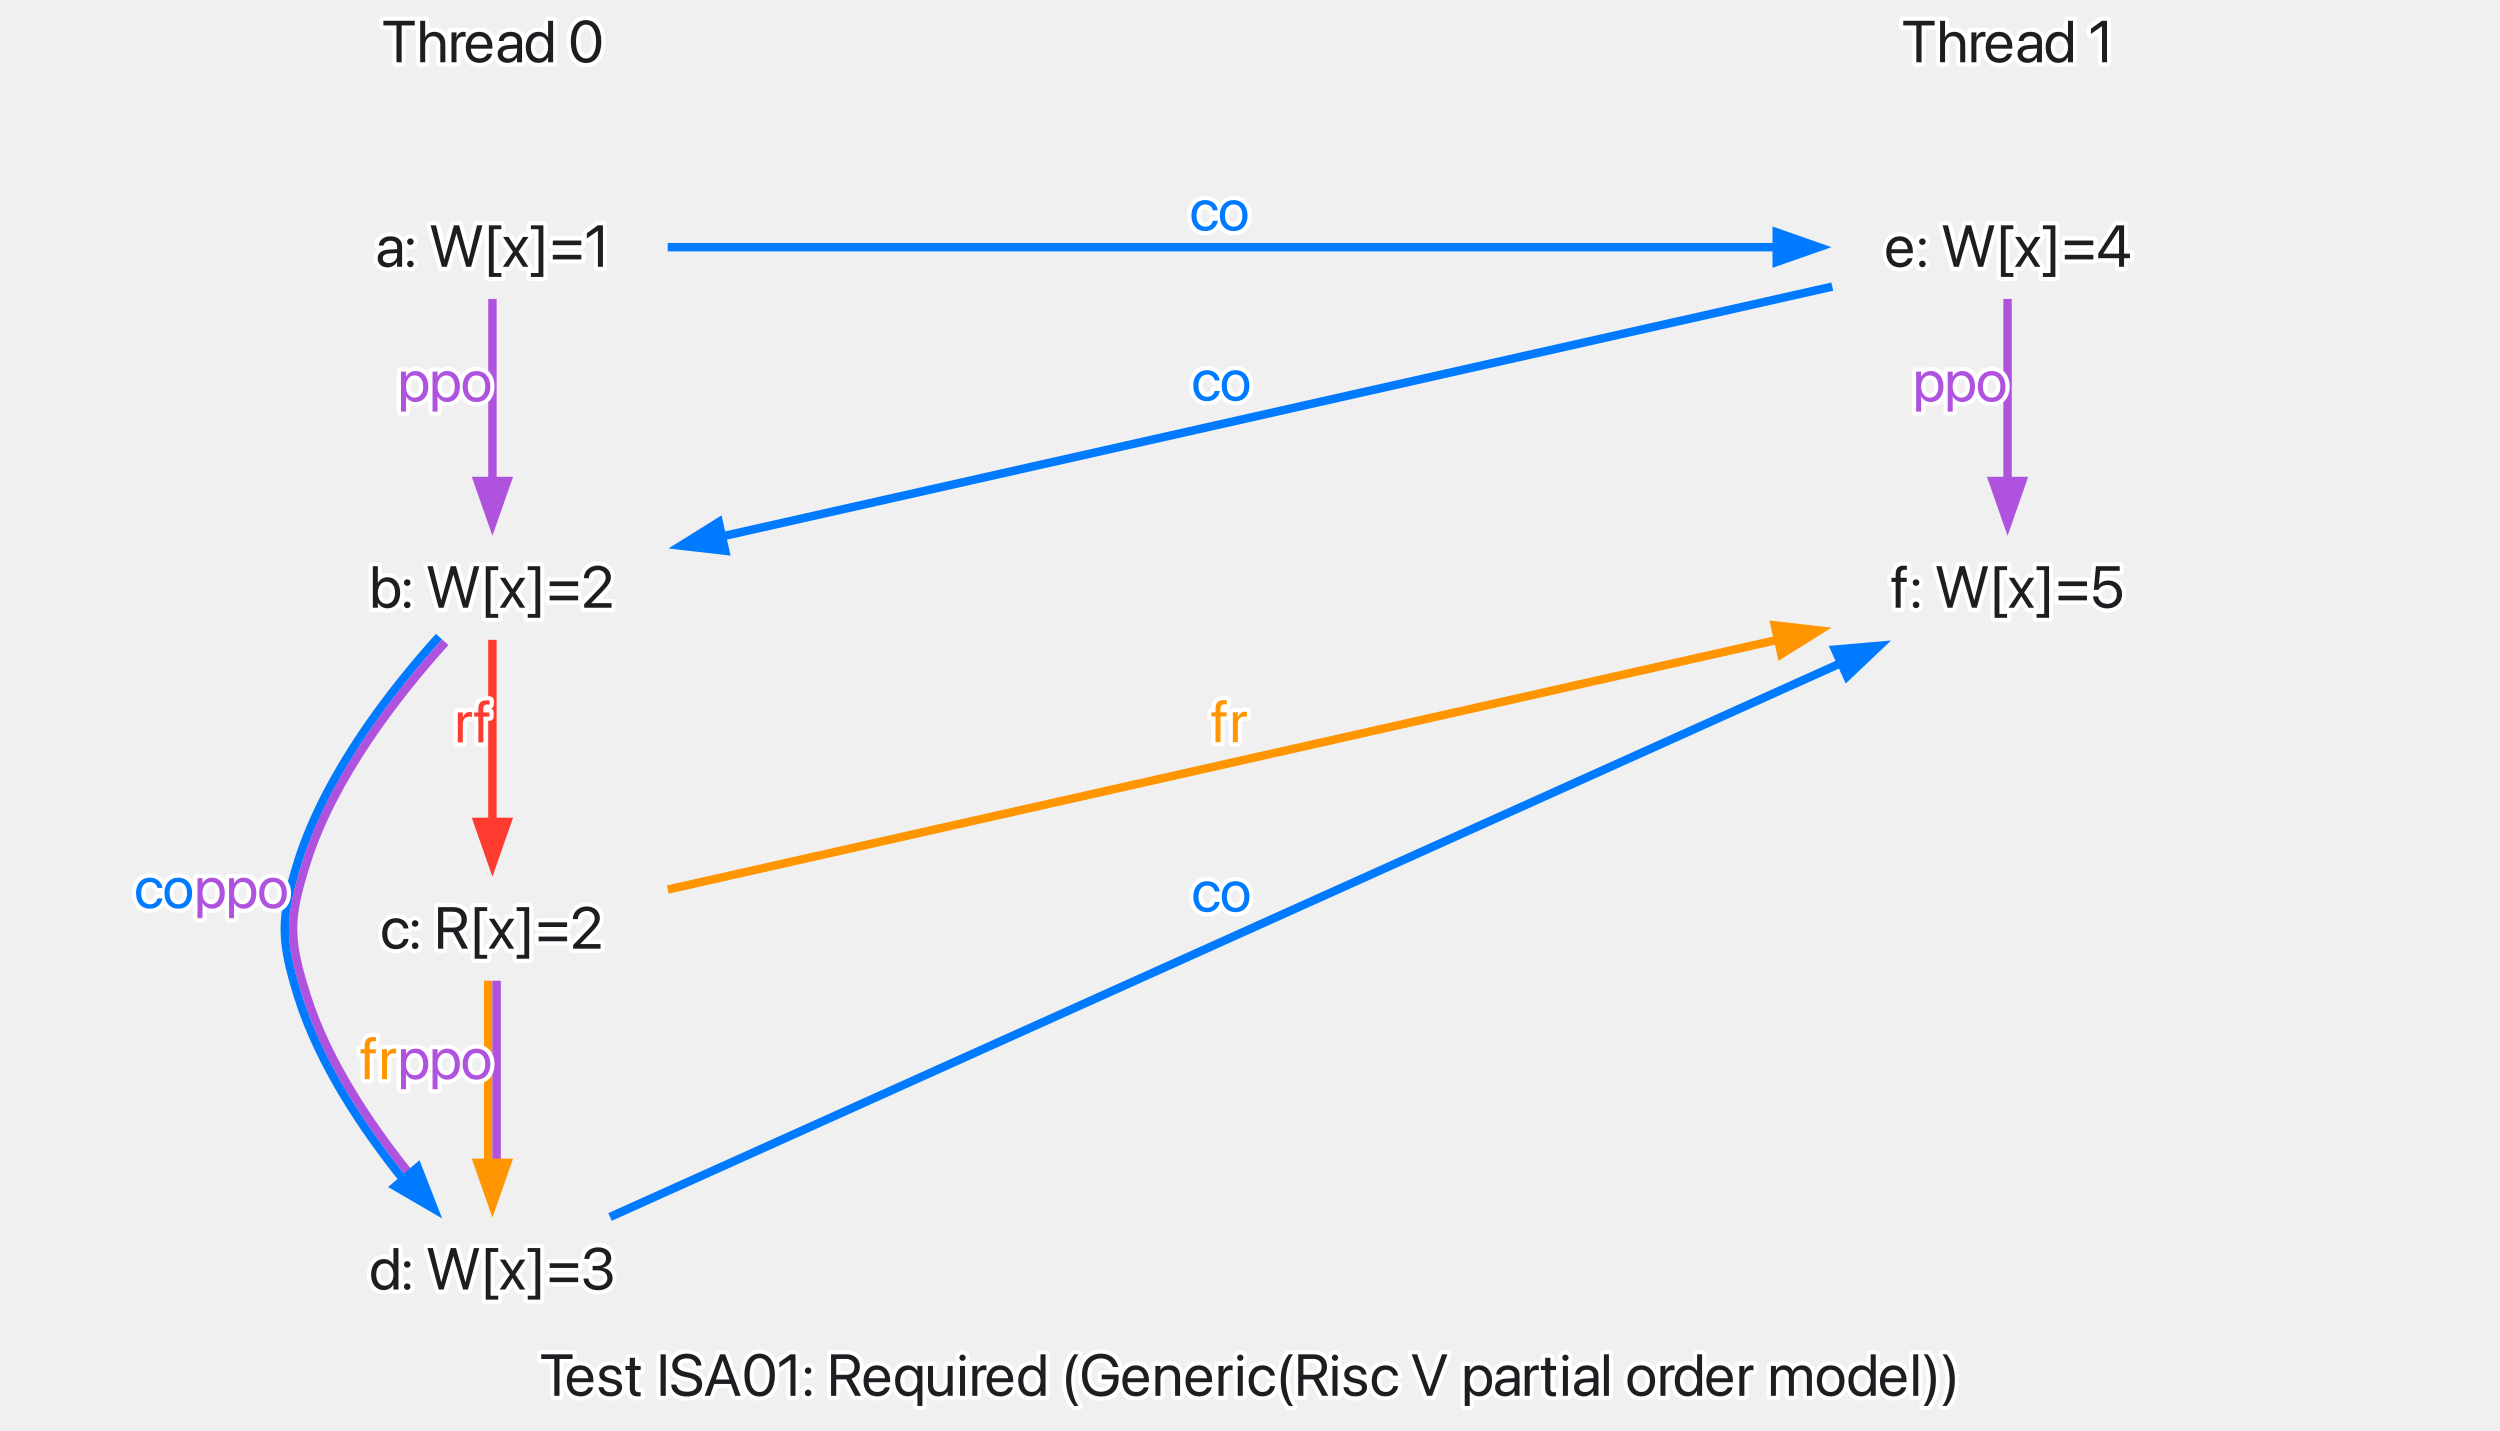
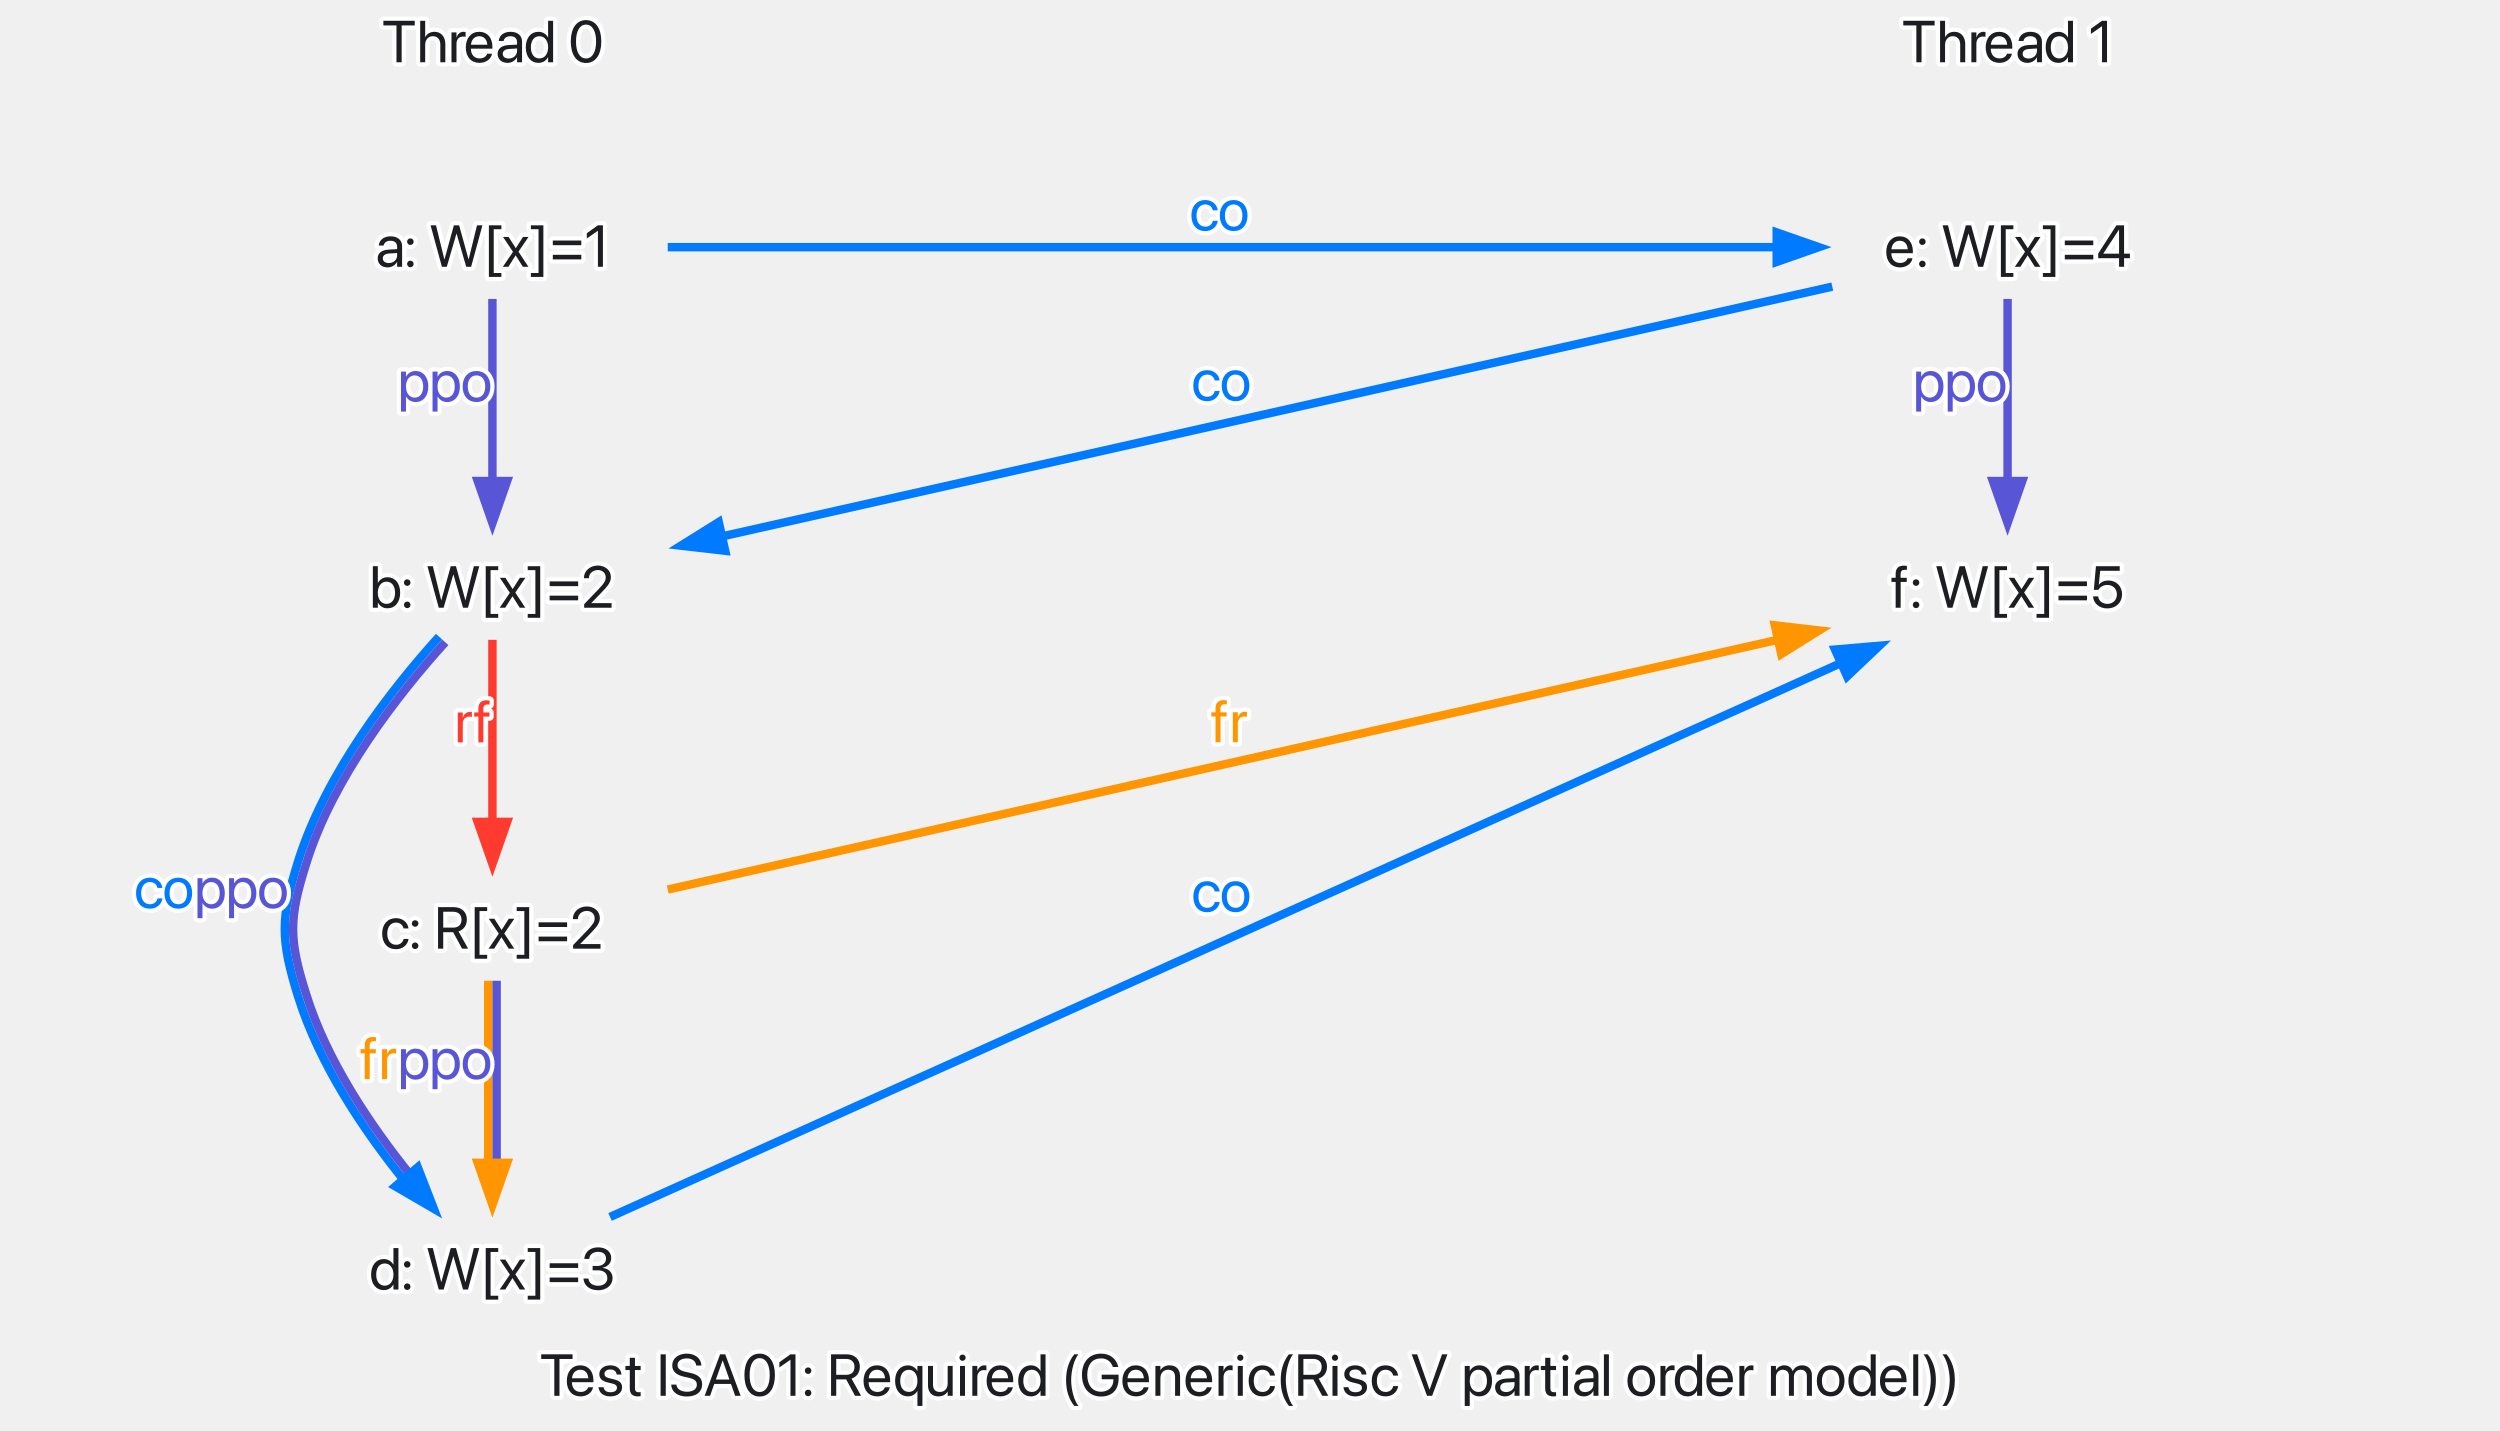
<svg xmlns="http://www.w3.org/2000/svg" xmlns:xlink="http://www.w3.org/1999/xlink" width="594" height="340">
  <defs>
    <path id="c" d="M3.453 0h1.23v-8.758h3.11v-1.105H.343v1.105h3.11Zm0 0" />
    <path id="d" d="M3.7.137c1.55 0 2.714-.93 2.945-2.106l.015-.07H5.488l-.02.062c-.202.61-.84 1.059-1.741 1.059-1.266 0-2.07-.852-2.098-2.316h5.117v-.438c0-2.133-1.18-3.574-3.121-3.574s-3.2 1.512-3.2 3.71v.009C.426-1.293 1.657.137 3.7.137m-.083-6.332c1.04 0 1.805.652 1.922 2.03H1.65c.128-1.323.937-2.03 1.968-2.03m0 0" />
    <path id="e" d="M3.297.137c1.586 0 2.762-.875 2.762-2.121v-.004c0-1.012-.52-1.582-1.957-1.93l-1.13-.273c-.784-.192-1.105-.528-1.105-1.012v-.008c0-.629.531-1.043 1.395-1.043.883 0 1.406.457 1.504 1.149l.007.046h1.133l-.008-.09C5.813-6.335 4.82-7.245 3.262-7.245c-1.54 0-2.614.867-2.614 2.09v.008c0 1.027.653 1.648 1.993 1.968l1.125.274c.808.199 1.074.484 1.074 1v.004c0 .644-.574 1.047-1.54 1.047-.968 0-1.495-.418-1.64-1.13l-.012-.066H.457l.008.063C.609-.718 1.62.137 3.297.137m0 0" />
    <path id="f" d="M3.082.137c.234 0 .488-.028.637-.047v-.965c-.102.008-.239.027-.383.027-.637 0-.969-.21-.969-.972v-4.305H3.72v-.984H2.367v-1.922h-1.23v1.922H.097v.984h1.04v4.313c0 1.359.64 1.949 1.945 1.949m0 0" />
    <path id="h" d="M.957 0h1.23v-9.863H.958Zm0 0" />
    <path id="i" d="M4.184.164c2.257 0 3.644-1.11 3.644-2.86v-.003c0-1.504-.848-2.324-2.871-2.77l-1.094-.238c-1.285-.281-1.879-.79-1.879-1.594v-.008c0-.949.86-1.578 2.18-1.586 1.25 0 2.09.594 2.242 1.602l.012.094h1.23l-.003-.102c-.11-1.613-1.52-2.726-3.446-2.726-2.031 0-3.469 1.132-3.472 2.754v.007c0 1.442.902 2.309 2.828 2.735l1.093.238c1.356.3 1.922.785 1.922 1.652v.008c0 1.02-.894 1.66-2.316 1.66-1.43 0-2.387-.605-2.531-1.597l-.012-.098H.48l.003.098C.61-.883 2.051.164 4.184.164m0 0" />
    <path id="j" d="M.172 0h1.293l.996-2.824h3.973L7.43 0h1.293L5.059-9.863H3.844Zm4.266-8.387h.027L6.063-3.87H2.836Zm0 0" />
    <path id="k" d="M4.238.164c2.27 0 3.63-1.96 3.63-5.094v-.011c0-3.133-1.36-5.086-3.63-5.086S.621-8.074.621-4.941v.011C.621-1.797 1.97.164 4.238.164m0-1.074C2.734-.91 1.86-2.453 1.86-4.93v-.011c0-2.477.875-4.008 2.38-4.008 1.503 0 2.394 1.531 2.394 4.008v.011c0 2.477-.89 4.02-2.395 4.02m0 0" />
    <path id="l" d="M3.316 0h1.188v-9.863H3.3L.676-7.977v1.235L3.289-8.56h.027Zm0 0" />
    <path id="m" d="M1.504-5.195a.774.774 0 0 0 .781-.782.77.77 0 0 0-.781-.777.767.767 0 0 0-.777.777c0 .438.34.782.777.782m0 5.293a.774.774 0 0 0 .781-.782.774.774 0 0 0-.781-.78.77.77 0 0 0-.777.78c0 .438.34.782.777.782m0 0" />
    <path id="n" d="M.957 0h1.23v-3.902h2.36L6.66 0h1.442L5.816-4.094c1.23-.39 1.985-1.449 1.985-2.816v-.016c0-1.777-1.246-2.937-3.145-2.937H.957Zm1.23-4.992V-8.77h2.305c1.266 0 2.035.696 2.035 1.872v.015c0 1.207-.715 1.89-1.98 1.89Zm0 0" />
    <path id="o" d="M5.73 2.395h1.188V-7.11H5.73v1.203h-.027c-.437-.785-1.23-1.328-2.238-1.328C1.66-7.234.425-5.79.425-3.57v.007C.426-1.328 1.649.126 3.438.126c1.02 0 1.84-.5 2.266-1.281h.027ZM3.7-.93c-1.266 0-2.06-1.004-2.06-2.632v-.008c0-1.59.794-2.61 2.06-2.61 1.202 0 2.03 1.032 2.03 2.61v.007C5.73-1.968 4.91-.93 3.7-.93m0 0" />
    <path id="p" d="M3.2.137c1.081 0 1.804-.485 2.187-1.149h.027V0h1.191v-7.11h-1.19v4.184c0 1.211-.731 2.008-1.852 2.008-1.094 0-1.633-.633-1.633-1.789v-4.402H.738v4.613C.738-.875 1.641.137 3.2.137m0 0" />
    <path id="q" d="M1.441-8.312a.744.744 0 0 0 .746-.747.74.74 0 0 0-.746-.746.74.74 0 0 0-.742.746c0 .41.332.746.742.746M.848 0h1.191v-7.11H.848Zm0 0" />
    <path id="r" d="M.773 0h1.188v-4.39c0-1.079.601-1.723 1.527-1.723.285 0 .54.035.633.07v-1.156c-.094-.012-.273-.047-.476-.047-.801 0-1.415.52-1.657 1.34h-.027V-7.11H.773Zm0 0" />
    <path id="s" d="M3.445.137c1.02 0 1.813-.512 2.258-1.34h.027V0h1.188v-9.863H5.73v3.941h-.027c-.445-.82-1.273-1.324-2.277-1.324-1.785 0-3 1.441-3 3.684v.007c0 2.243 1.203 3.692 3.02 3.692M3.68-.918c-1.258 0-2.04-1.004-2.04-2.637v-.007c0-1.622.782-2.633 2.04-2.633 1.195 0 2.054 1.047 2.054 2.633v.007c0 1.594-.851 2.637-2.054 2.637m0 0" />
    <path id="t" d="M3.242 2.395h.996c-.984-1.145-1.73-3.852-1.73-6.133 0-2.285.746-4.985 1.73-6.125h-.996C1.906-8.168 1.301-6.172 1.301-3.738c0 2.433.605 4.441 1.941 6.133m0 0" />
    <path id="u" d="M5.094.164c2.633 0 4.183-1.578 4.183-4.246v-.938H5.266v1.082h2.78v.176c0 1.657-1.202 2.79-2.952 2.79-2.012 0-3.262-1.532-3.262-4.012v-.008c0-2.434 1.23-3.903 3.262-3.903 1.386 0 2.343.72 2.8 1.97l.028.073h1.293L9.18-6.98c-.457-1.743-1.817-3.047-4.086-3.047-2.754 0-4.52 1.953-4.52 5.035v.008C.574-1.84 2.34.164 5.094.164m0 0" />
    <path id="v" d="M.773 0h1.188v-4.184c0-1.21.734-2.011 1.855-2.011 1.094 0 1.633.636 1.633 1.793V0h1.188v-4.613c0-1.621-.903-2.633-2.461-2.633-1.078 0-1.805.484-2.188 1.148h-.027v-1.011H.773Zm0 0" />
    <path id="w" d="M3.719.137c1.605 0 2.777-1.047 2.969-2.399l.003-.05H5.523l-.011.054c-.2.793-.82 1.34-1.793 1.34-1.23 0-2.078-.977-2.078-2.629v-.008c0-1.613.828-2.64 2.066-2.64 1.043 0 1.617.629 1.797 1.34l.012.054H6.68l-.008-.054C6.523-6.07 5.477-7.246 3.707-7.246 1.73-7.246.426-5.812.426-3.57v.007c0 2.262 1.277 3.7 3.293 3.7m0 0" />
    <path id="x" d="M3.809 0h1.214L8.66-9.863H7.371L4.43-1.477h-.028L1.465-9.863H.172Zm0 0" />
    <path id="y" d="M.773 2.395h1.188v-3.586h.027C2.434-.371 3.262.137 4.266.137c1.785 0 3-1.442 3-3.684v-.008c0-2.242-1.203-3.691-3.02-3.691-1.02 0-1.812.512-2.258 1.34h-.027V-7.11H.773ZM4.012-.918c-1.196 0-2.055-1.043-2.055-2.629v-.008c0-1.593.852-2.64 2.055-2.64 1.258 0 2.039 1.008 2.039 2.64v.008c0 1.617-.781 2.629-2.04 2.629m0 0" />
    <path id="z" d="M2.852.137c.949 0 1.804-.512 2.222-1.293h.028V0h1.187v-4.914c0-1.422-1.05-2.332-2.734-2.332-1.676 0-2.692.941-2.797 2.113l-.004.074h1.148l.012-.062c.137-.637.711-1.074 1.629-1.074.988 0 1.559.527 1.559 1.394v.598l-2.04.113C1.43-3.992.485-3.234.485-2.023v.011c0 1.293.954 2.149 2.368 2.149M1.703-2.012v-.011c0-.664.547-1.086 1.496-1.141l1.903-.117v.582c0 1.031-.864 1.804-1.985 1.804-.855 0-1.414-.433-1.414-1.117m0 0" />
    <path id="A" d="M.836 0h1.187v-9.863H.836Zm0 0" />
    <path id="B" d="M3.719.137c1.96 0 3.289-1.422 3.289-3.692v-.015c0-2.27-1.332-3.676-3.297-3.676C1.75-7.246.426-5.832.426-3.57v.015C.426-1.293 1.742.137 3.719.137m.008-1.055c-1.258 0-2.086-.96-2.086-2.637v-.015c0-1.66.836-2.625 2.07-2.625 1.258 0 2.078.957 2.078 2.625v.015c0 1.668-.812 2.637-2.062 2.637m0 0" />
    <path id="C" d="M.773 0h1.188v-4.457c0-.992.684-1.738 1.629-1.738.883 0 1.457.57 1.457 1.43V0h1.187v-4.52c0-.968.664-1.675 1.606-1.675.937 0 1.476.582 1.476 1.558V0h1.192v-4.91c0-1.414-.91-2.336-2.317-2.336-1 0-1.832.512-2.23 1.367h-.027c-.309-.867-1.024-1.367-1.997-1.367-.914 0-1.624.473-1.949 1.176h-.027v-1.04H.773Zm0 0" />
    <path id="D" d="M1.273 2.395c1.332-1.692 1.942-3.7 1.942-6.133 0-2.434-.61-4.43-1.942-6.125h-1c.985 1.14 1.73 3.84 1.73 6.125 0 2.281-.745 4.988-1.73 6.133Zm0 0" />
    <path id="E" d="M.836 0h1.187v-4.148c0-1.211.73-2.047 1.832-2.047 1.11 0 1.766.761 1.766 2.047V0H6.81v-4.355c0-1.723-1.032-2.891-2.543-2.891-1.059 0-1.832.473-2.215 1.27h-.028v-3.887H.836Zm0 0" />
    <path id="F" d="M2.996 0h1.16l2.297-7.902h.027L8.777 0h1.164l2.684-9.863H11.34L9.352-1.766h-.028L7.09-9.863H5.844L3.609-1.766h-.027L1.594-9.863H.309Zm0 0" />
    <path id="G" d="M1.41 2.395h2.965v-.926H2.559V-8.934h1.816v-.93H1.41Zm0 0" />
    <path id="H" d="M.219 0h1.32l1.715-2.707h.027L4.984 0h1.32L3.938-3.602l2.399-3.507H5.012L3.324-4.445h-.027L1.586-7.11H.262L2.64-3.555Zm0 0" />
    <path id="I" d="M3.105 2.395V-9.863H.137v.93h1.82V1.468H.137v.926Zm0 0" />
    <path id="J" d="M.848-5.14h6.77v-1.11H.847Zm0 3.382h6.77v-1.105H.847Zm0 0" />
    <path id="K" d="M4.309.137c1.816 0 3.02-1.45 3.02-3.692v-.007c0-2.243-1.216-3.684-3-3.684-1.005 0-1.833.504-2.278 1.324h-.028v-3.941H.836V0h1.187v-1.203h.028c.445.828 1.238 1.34 2.258 1.34M4.074-.918c-1.203 0-2.058-1.043-2.058-2.637v-.007c0-1.586.863-2.633 2.058-2.633 1.258 0 2.04 1.011 2.04 2.633v.007c0 1.633-.782 2.637-2.04 2.637m0 0" />
    <path id="L" d="M.8 0H7.31v-1.094h-4.82v-.027l2.343-2.406C6.645-5.38 7.145-6.195 7.145-7.273v-.016c0-1.543-1.305-2.738-3.09-2.738-1.84 0-3.317 1.261-3.317 2.972v.04H1.93v-.032c0-1.062.914-1.91 2.144-1.91 1.074 0 1.832.727 1.84 1.73v.016c0 .82-.309 1.352-1.64 2.738L.8-.848Zm0 0" />
    <path id="M" d="M5.488 0H6.68v-2.05h1.394v-1.083H6.68v-6.73H4.86L.534-3.164v1.113h4.953ZM1.75-3.133v-.027l3.7-5.652h.038v5.68Zm0 0" />
    <path id="N" d="M1.156 0h1.188v-6.125h1.449v-.984H2.332v-.868c0-.707.328-1.039.984-1.039.184 0 .368.004.512.028v-.965A5 5 0 0 0 3.105-10c-1.312 0-1.949.648-1.949 2.016v.875H.164v.984h.992Zm0 0" />
    <path id="O" d="M4.121.164c1.977 0 3.426-1.219 3.426-2.863v-.016c0-1.402-.977-2.297-2.414-2.418v-.027c1.23-.262 2.094-1.094 2.094-2.313v-.011c0-1.5-1.239-2.543-3.118-2.543-1.847 0-3.117 1.07-3.273 2.68l-.008.066h1.184l.004-.067c.105-1 .93-1.613 2.093-1.613 1.204 0 1.88.594 1.88 1.625v.016c0 .984-.821 1.707-1.997 1.707H2.81v1.039h1.238c1.383 0 2.25.676 2.25 1.886v.016c0 1.043-.883 1.77-2.176 1.77-1.312 0-2.2-.672-2.3-1.641l-.008-.07H.629l.008.082C.766-.973 2.086.164 4.12.164m0 0" />
    <path id="P" d="M4.191.164C6.242.164 7.7-1.219 7.703-3.19v-.016c0-1.895-1.367-3.266-3.258-3.266-.957 0-1.777.356-2.242 1.016h-.027l.332-3.313h4.637v-1.093H1.496L.992-4.238h1.086c.129-.227.29-.418.465-.582.437-.395 1.012-.594 1.684-.594 1.304 0 2.242.93 2.246 2.226v.016c0 1.324-.93 2.254-2.27 2.254-1.18 0-2.055-.742-2.18-1.723l-.007-.054H.809l.003.078C.958-1.012 2.306.164 4.193.164m0 0" />
  </defs>
-   <path fill="none" stroke="#AF52DE" stroke-miterlimit="10" stroke-width="2" d="M117 71.027v43.633" />
-   <path fill="#AF52DE" stroke="#AF52DE" stroke-miterlimit="10" stroke-width="2" d="m120.5 114.281-3.5 10-3.5-10Zm0 0" />
+   <path fill="none" stroke="#5856D6" stroke-miterlimit="10" stroke-width="2" d="M117 71.027v43.633" />
+   <path fill="#5856D6" stroke="#5856D6" stroke-miterlimit="10" stroke-width="2" d="m120.5 114.281-3.5 10-3.5-10Zm0 0" />
  <path fill="none" stroke="#007AFF" stroke-miterlimit="10" stroke-width="2" d="M158.648 58.727h263.657" />
  <path fill="#007AFF" stroke="#007AFF" stroke-miterlimit="10" stroke-width="2" d="m422.145 55.227 10 3.5-10 3.5Zm0 0" />
  <path fill="none" stroke="#FF3B30" stroke-miterlimit="10" stroke-width="2" d="M117 152.027v43.633" />
  <path fill="#FF3B30" stroke="#FF3B30" stroke-miterlimit="10" stroke-width="2" d="m120.5 195.281-3.5 10-3.5-10Zm0 0" />
  <path fill="none" stroke="#007AFF" stroke-miterlimit="10" stroke-width="2" d="M104.313 151.266c-11.11 12.293-26.805 32.254-33.47 53.336-4.241 13.722-4.241 18.523 0 32.246 5.098 16.156 15.466 31.582 25.067 43.504" />
-   <path fill="none" stroke="#AF52DE" stroke-miterlimit="10" stroke-width="2" d="M105.797 152.61c-11.02 12.183-26.715 32.144-33.043 52.59-4.152 13.124-4.152 17.925 0 31.05 4.848 15.64 15.215 31.066 24.715 42.848" />
+   <path fill="none" stroke="#5856D6" stroke-miterlimit="10" stroke-width="2" d="M105.797 152.61c-11.02 12.183-26.715 32.144-33.043 52.59-4.152 13.124-4.152 17.925 0 31.05 4.848 15.64 15.215 31.066 24.715 42.848" />
  <path fill="#007AFF" stroke="#007AFF" stroke-miterlimit="10" stroke-width="2" d="m99.254 277.336 3.836 9.875-9.16-5.328Zm0 0" />
  <path fill="none" stroke="#FF9500" stroke-miterlimit="10" stroke-width="2" d="M116 233.027v43.633" />
-   <path fill="none" stroke="#AF52DE" stroke-miterlimit="10" stroke-width="2" d="M118 233.027v43.633" />
+   <path fill="none" stroke="#5856D6" stroke-miterlimit="10" stroke-width="2" d="M118 233.027v43.633" />
  <path fill="#FF9500" stroke="#FF9500" stroke-miterlimit="10" stroke-width="2" d="m120.5 276.281-3.5 10-3.5-10Zm0 0" />
  <path fill="none" stroke="#FF9500" stroke-miterlimit="10" stroke-width="2" d="M158.648 211.355c65.301-14.695 191.774-43.152 264.106-59.425" />
  <path fill="#FF9500" stroke="#FF9500" stroke-miterlimit="10" stroke-width="2" d="m421.695 148.582 10.524 1.219-8.989 5.61Zm0 0" />
  <path fill="none" stroke="#007AFF" stroke-miterlimit="10" stroke-width="2" d="m144.95 289.148 292.488-131.62" />
  <path fill="#007AFF" stroke="#007AFF" stroke-miterlimit="10" stroke-width="2" d="m436 154.336 10.555-.91-7.684 7.293Zm0 0" />
  <path fill="none" stroke="#007AFF" stroke-miterlimit="10" stroke-width="2" d="M435.352 68.098c-65.301 14.691-191.774 43.148-264.106 59.422" />
  <path fill="#007AFF" stroke="#007AFF" stroke-miterlimit="10" stroke-width="2" d="m172.305 130.867-10.524-1.219 8.989-5.609Zm0 0" />
-   <path fill="none" stroke="#AF52DE" stroke-miterlimit="10" stroke-width="2" d="M477 71.027v43.633" />
-   <path fill="#AF52DE" stroke="#AF52DE" stroke-miterlimit="10" stroke-width="2" d="m480.5 114.281-3.5 10-3.5-10Zm0 0" />
+   <path fill="none" stroke="#5856D6" stroke-miterlimit="10" stroke-width="2" d="M477 71.027v43.633" />
+   <path fill="#5856D6" stroke="#5856D6" stroke-miterlimit="10" stroke-width="2" d="m480.5 114.281-3.5 10-3.5-10Zm0 0" />
  <g fill="none" stroke="#FFF" stroke-linecap="round" stroke-linejoin="round" stroke-width="2">
    <use xlink:href="#c" x="128.25" y="331.648" />
    <use xlink:href="#d" x="134.25" y="331.648" />
    <use xlink:href="#e" x="141.75" y="331.648" />
    <use xlink:href="#f" x="148.5" y="331.648" />
    <use xlink:href="#g" x="153" y="331.648" />
    <use xlink:href="#h" x="156" y="331.648" />
    <use xlink:href="#i" x="159" y="331.648" />
    <use xlink:href="#j" x="167.25" y="331.648" />
    <use xlink:href="#k" x="176.25" y="331.648" />
    <use xlink:href="#l" x="184.5" y="331.648" />
    <use xlink:href="#m" x="190.5" y="331.648" />
    <use xlink:href="#g" x="193.5" y="331.648" />
    <use xlink:href="#n" x="196.5" y="331.648" />
    <use xlink:href="#d" x="204.75" y="331.648" />
    <use xlink:href="#o" x="212.25" y="331.648" />
    <use xlink:href="#p" x="219.75" y="331.648" />
    <use xlink:href="#q" x="227.25" y="331.648" />
    <use xlink:href="#r" x="230.25" y="331.648" />
    <use xlink:href="#d" x="234" y="331.648" />
    <use xlink:href="#s" x="241.5" y="331.648" />
    <use xlink:href="#g" x="249" y="331.648" />
    <use xlink:href="#t" x="252" y="331.648" />
    <use xlink:href="#u" x="256.5" y="331.648" />
    <use xlink:href="#d" x="266.25" y="331.648" />
    <use xlink:href="#v" x="273.75" y="331.648" />
    <use xlink:href="#d" x="281.25" y="331.648" />
    <use xlink:href="#r" x="288.75" y="331.648" />
    <use xlink:href="#q" x="293.25" y="331.648" />
    <use xlink:href="#w" x="296.25" y="331.648" />
    <use xlink:href="#t" x="303" y="331.648" />
    <use xlink:href="#n" x="307.5" y="331.648" />
    <use xlink:href="#q" x="315.75" y="331.648" />
    <use xlink:href="#e" x="318.75" y="331.648" />
    <use xlink:href="#w" x="325.5" y="331.648" />
    <use xlink:href="#g" x="332.25" y="331.648" />
    <use xlink:href="#x" x="335.25" y="331.648" />
    <use xlink:href="#g" x="344.25" y="331.648" />
    <use xlink:href="#y" x="347.25" y="331.648" />
    <use xlink:href="#z" x="354.75" y="331.648" />
    <use xlink:href="#r" x="361.5" y="331.648" />
    <use xlink:href="#f" x="366" y="331.648" />
    <use xlink:href="#q" x="370.5" y="331.648" />
    <use xlink:href="#z" x="373.5" y="331.648" />
    <use xlink:href="#A" x="380.25" y="331.648" />
    <use xlink:href="#g" x="383.25" y="331.648" />
    <use xlink:href="#B" x="386.25" y="331.648" />
    <use xlink:href="#r" x="393.75" y="331.648" />
    <use xlink:href="#s" x="397.5" y="331.648" />
    <use xlink:href="#d" x="405" y="331.648" />
    <use xlink:href="#r" x="412.5" y="331.648" />
    <use xlink:href="#g" x="417" y="331.648" />
    <use xlink:href="#C" x="420" y="331.648" />
    <use xlink:href="#B" x="431.25" y="331.648" />
    <use xlink:href="#s" x="438.75" y="331.648" />
    <use xlink:href="#d" x="446.25" y="331.648" />
    <use xlink:href="#A" x="453.75" y="331.648" />
    <use xlink:href="#D" x="456.75" y="331.648" />
    <use xlink:href="#D" x="461.25" y="331.648" />
  </g>
  <g fill="#1C1E21">
    <use xlink:href="#c" x="128.25" y="331.648" />
    <use xlink:href="#d" x="134.25" y="331.648" />
    <use xlink:href="#e" x="141.75" y="331.648" />
    <use xlink:href="#f" x="148.5" y="331.648" />
    <use xlink:href="#g" x="153" y="331.648" />
    <use xlink:href="#h" x="156" y="331.648" />
    <use xlink:href="#i" x="159" y="331.648" />
    <use xlink:href="#j" x="167.25" y="331.648" />
    <use xlink:href="#k" x="176.25" y="331.648" />
    <use xlink:href="#l" x="184.5" y="331.648" />
    <use xlink:href="#m" x="190.5" y="331.648" />
    <use xlink:href="#g" x="193.5" y="331.648" />
    <use xlink:href="#n" x="196.5" y="331.648" />
    <use xlink:href="#d" x="204.75" y="331.648" />
    <use xlink:href="#o" x="212.25" y="331.648" />
    <use xlink:href="#p" x="219.75" y="331.648" />
    <use xlink:href="#q" x="227.25" y="331.648" />
    <use xlink:href="#r" x="230.25" y="331.648" />
    <use xlink:href="#d" x="234" y="331.648" />
    <use xlink:href="#s" x="241.5" y="331.648" />
    <use xlink:href="#g" x="249" y="331.648" />
    <use xlink:href="#t" x="252" y="331.648" />
    <use xlink:href="#u" x="256.5" y="331.648" />
    <use xlink:href="#d" x="266.25" y="331.648" />
    <use xlink:href="#v" x="273.75" y="331.648" />
    <use xlink:href="#d" x="281.25" y="331.648" />
    <use xlink:href="#r" x="288.75" y="331.648" />
    <use xlink:href="#q" x="293.25" y="331.648" />
    <use xlink:href="#w" x="296.25" y="331.648" />
    <use xlink:href="#t" x="303" y="331.648" />
    <use xlink:href="#n" x="307.5" y="331.648" />
    <use xlink:href="#q" x="315.75" y="331.648" />
    <use xlink:href="#e" x="318.75" y="331.648" />
    <use xlink:href="#w" x="325.5" y="331.648" />
    <use xlink:href="#g" x="332.25" y="331.648" />
    <use xlink:href="#x" x="335.25" y="331.648" />
    <use xlink:href="#g" x="344.25" y="331.648" />
    <use xlink:href="#y" x="347.25" y="331.648" />
    <use xlink:href="#z" x="354.75" y="331.648" />
    <use xlink:href="#r" x="361.5" y="331.648" />
    <use xlink:href="#f" x="366" y="331.648" />
    <use xlink:href="#q" x="370.5" y="331.648" />
    <use xlink:href="#z" x="373.5" y="331.648" />
    <use xlink:href="#A" x="380.25" y="331.648" />
    <use xlink:href="#g" x="383.25" y="331.648" />
    <use xlink:href="#B" x="386.25" y="331.648" />
    <use xlink:href="#r" x="393.75" y="331.648" />
    <use xlink:href="#s" x="397.5" y="331.648" />
    <use xlink:href="#d" x="405" y="331.648" />
    <use xlink:href="#r" x="412.5" y="331.648" />
    <use xlink:href="#g" x="417" y="331.648" />
    <use xlink:href="#C" x="420" y="331.648" />
    <use xlink:href="#B" x="431.25" y="331.648" />
    <use xlink:href="#s" x="438.75" y="331.648" />
    <use xlink:href="#d" x="446.25" y="331.648" />
    <use xlink:href="#A" x="453.75" y="331.648" />
    <use xlink:href="#D" x="456.75" y="331.648" />
    <use xlink:href="#D" x="461.25" y="331.648" />
  </g>
  <g fill="none" stroke="#FFF" stroke-linecap="round" stroke-linejoin="round" stroke-width="2">
    <use xlink:href="#c" x="90.75" y="14.801" />
    <use xlink:href="#E" x="99" y="14.801" />
    <use xlink:href="#r" x="106.5" y="14.801" />
    <use xlink:href="#d" x="110.25" y="14.801" />
    <use xlink:href="#z" x="117.75" y="14.801" />
    <use xlink:href="#s" x="124.5" y="14.801" />
    <use xlink:href="#g" x="132" y="14.801" />
    <use xlink:href="#k" x="135" y="14.801" />
  </g>
  <g fill="#1C1E21">
    <use xlink:href="#c" x="90.75" y="14.801" />
    <use xlink:href="#E" x="99" y="14.801" />
    <use xlink:href="#r" x="106.5" y="14.801" />
    <use xlink:href="#d" x="110.25" y="14.801" />
    <use xlink:href="#z" x="117.75" y="14.801" />
    <use xlink:href="#s" x="124.5" y="14.801" />
    <use xlink:href="#g" x="132" y="14.801" />
    <use xlink:href="#k" x="135" y="14.801" />
  </g>
  <g fill="none" stroke="#FFF" stroke-linecap="round" stroke-linejoin="round" stroke-width="2">
    <use xlink:href="#z" x="89.25" y="63.398" />
    <use xlink:href="#m" x="96" y="63.398" />
    <use xlink:href="#g" x="99" y="63.398" />
    <use xlink:href="#F" x="102" y="63.398" />
    <use xlink:href="#G" x="114.75" y="63.398" />
    <use xlink:href="#H" x="119.25" y="63.398" />
    <use xlink:href="#I" x="126" y="63.398" />
    <use xlink:href="#J" x="130.5" y="63.398" />
    <use xlink:href="#l" x="138.75" y="63.398" />
  </g>
  <g fill="#1C1E21">
    <use xlink:href="#z" x="89.25" y="63.398" />
    <use xlink:href="#m" x="96" y="63.398" />
    <use xlink:href="#g" x="99" y="63.398" />
    <use xlink:href="#F" x="102" y="63.398" />
    <use xlink:href="#G" x="114.75" y="63.398" />
    <use xlink:href="#H" x="119.25" y="63.398" />
    <use xlink:href="#I" x="126" y="63.398" />
    <use xlink:href="#J" x="130.5" y="63.398" />
    <use xlink:href="#l" x="138.75" y="63.398" />
  </g>
  <g fill="none" stroke="#FFF" stroke-linecap="round" stroke-linejoin="round" stroke-width="2">
    <use xlink:href="#K" x="87.75" y="144.398" />
    <use xlink:href="#m" x="95.25" y="144.398" />
    <use xlink:href="#g" x="98.25" y="144.398" />
    <use xlink:href="#F" x="101.25" y="144.398" />
    <use xlink:href="#G" x="114" y="144.398" />
    <use xlink:href="#H" x="118.5" y="144.398" />
    <use xlink:href="#I" x="125.25" y="144.398" />
    <use xlink:href="#J" x="129.75" y="144.398" />
    <use xlink:href="#L" x="138" y="144.398" />
  </g>
  <g fill="#1C1E21">
    <use xlink:href="#K" x="87.75" y="144.398" />
    <use xlink:href="#m" x="95.25" y="144.398" />
    <use xlink:href="#g" x="98.25" y="144.398" />
    <use xlink:href="#F" x="101.25" y="144.398" />
    <use xlink:href="#G" x="114" y="144.398" />
    <use xlink:href="#H" x="118.5" y="144.398" />
    <use xlink:href="#I" x="125.25" y="144.398" />
    <use xlink:href="#J" x="129.75" y="144.398" />
    <use xlink:href="#L" x="138" y="144.398" />
  </g>
  <g fill="none" stroke="#FFF" stroke-linecap="round" stroke-linejoin="round" stroke-width="2">
    <use xlink:href="#y" x="94.5" y="95.395" />
    <use xlink:href="#y" x="102" y="95.395" />
    <use xlink:href="#B" x="109.5" y="95.395" />
  </g>
-   <g fill="#AF52DE">
+   <g fill="#5856D6">
    <use xlink:href="#y" x="94.5" y="95.395" />
    <use xlink:href="#y" x="102" y="95.395" />
    <use xlink:href="#B" x="109.5" y="95.395" />
  </g>
  <g fill="none" stroke="#FFF" stroke-linecap="round" stroke-linejoin="round" stroke-width="2">
    <use xlink:href="#d" x="447.75" y="63.398" />
    <use xlink:href="#m" x="455.25" y="63.398" />
    <use xlink:href="#g" x="458.25" y="63.398" />
    <use xlink:href="#F" x="461.25" y="63.398" />
    <use xlink:href="#G" x="474" y="63.398" />
    <use xlink:href="#H" x="478.5" y="63.398" />
    <use xlink:href="#I" x="485.25" y="63.398" />
    <use xlink:href="#J" x="489.75" y="63.398" />
    <use xlink:href="#M" x="498" y="63.398" />
  </g>
  <g fill="#1C1E21">
    <use xlink:href="#d" x="447.75" y="63.398" />
    <use xlink:href="#m" x="455.25" y="63.398" />
    <use xlink:href="#g" x="458.25" y="63.398" />
    <use xlink:href="#F" x="461.25" y="63.398" />
    <use xlink:href="#G" x="474" y="63.398" />
    <use xlink:href="#H" x="478.5" y="63.398" />
    <use xlink:href="#I" x="485.25" y="63.398" />
    <use xlink:href="#J" x="489.75" y="63.398" />
    <use xlink:href="#M" x="498" y="63.398" />
  </g>
  <g fill="none" stroke="#FFF" stroke-linecap="round" stroke-linejoin="round" stroke-width="2">
    <use xlink:href="#w" x="282.652" y="54.773" />
    <use xlink:href="#B" x="289.402" y="54.773" />
  </g>
  <g fill="#007AFF">
    <use xlink:href="#w" x="282.652" y="54.773" />
    <use xlink:href="#B" x="289.402" y="54.773" />
  </g>
  <g fill="none" stroke="#FFF" stroke-linecap="round" stroke-linejoin="round" stroke-width="2">
    <use xlink:href="#w" x="90.375" y="225.398" />
    <use xlink:href="#m" x="97.125" y="225.398" />
    <use xlink:href="#g" x="100.125" y="225.398" />
    <use xlink:href="#n" x="103.125" y="225.398" />
    <use xlink:href="#G" x="111.375" y="225.398" />
    <use xlink:href="#H" x="115.875" y="225.398" />
    <use xlink:href="#I" x="122.625" y="225.398" />
    <use xlink:href="#J" x="127.125" y="225.398" />
    <use xlink:href="#L" x="135.375" y="225.398" />
  </g>
  <g fill="#1C1E21">
    <use xlink:href="#w" x="90.375" y="225.398" />
    <use xlink:href="#m" x="97.125" y="225.398" />
    <use xlink:href="#g" x="100.125" y="225.398" />
    <use xlink:href="#n" x="103.125" y="225.398" />
    <use xlink:href="#G" x="111.375" y="225.398" />
    <use xlink:href="#H" x="115.875" y="225.398" />
    <use xlink:href="#I" x="122.625" y="225.398" />
    <use xlink:href="#J" x="127.125" y="225.398" />
    <use xlink:href="#L" x="135.375" y="225.398" />
  </g>
  <g fill="none" stroke="#FFF" stroke-linecap="round" stroke-linejoin="round" stroke-width="2">
    <use xlink:href="#r" x="108" y="176.395" />
    <use xlink:href="#N" x="112.5" y="176.395" />
  </g>
  <g fill="#FF3B30">
    <use xlink:href="#r" x="108" y="176.395" />
    <use xlink:href="#N" x="112.5" y="176.395" />
  </g>
  <g fill="none" stroke="#FFF" stroke-linecap="round" stroke-linejoin="round" stroke-width="2">
    <use xlink:href="#s" x="87.75" y="306.398" />
    <use xlink:href="#m" x="95.25" y="306.398" />
    <use xlink:href="#g" x="98.25" y="306.398" />
    <use xlink:href="#F" x="101.25" y="306.398" />
    <use xlink:href="#G" x="114" y="306.398" />
    <use xlink:href="#H" x="118.5" y="306.398" />
    <use xlink:href="#I" x="125.25" y="306.398" />
    <use xlink:href="#J" x="129.75" y="306.398" />
    <use xlink:href="#O" x="138" y="306.398" />
  </g>
  <g fill="#1C1E21">
    <use xlink:href="#s" x="87.75" y="306.398" />
    <use xlink:href="#m" x="95.25" y="306.398" />
    <use xlink:href="#g" x="98.25" y="306.398" />
    <use xlink:href="#F" x="101.25" y="306.398" />
    <use xlink:href="#G" x="114" y="306.398" />
    <use xlink:href="#H" x="118.5" y="306.398" />
    <use xlink:href="#I" x="125.25" y="306.398" />
    <use xlink:href="#J" x="129.75" y="306.398" />
    <use xlink:href="#O" x="138" y="306.398" />
  </g>
  <g fill="none" stroke="#FFF" stroke-linecap="round" stroke-linejoin="round" stroke-width="2">
    <use xlink:href="#w" x="31.898" y="215.773" />
    <use xlink:href="#B" x="38.648" y="215.773" />
  </g>
  <g fill="#007AFF">
    <use xlink:href="#w" x="31.898" y="215.773" />
    <use xlink:href="#B" x="38.648" y="215.773" />
  </g>
  <g fill="none" stroke="#FFF" stroke-linecap="round" stroke-linejoin="round" stroke-width="2">
    <use xlink:href="#y" x="46.148" y="215.773" />
    <use xlink:href="#y" x="53.648" y="215.773" />
    <use xlink:href="#B" x="61.148" y="215.773" />
  </g>
-   <g fill="#AF52DE">
+   <g fill="#5856D6">
    <use xlink:href="#y" x="46.148" y="215.773" />
    <use xlink:href="#y" x="53.648" y="215.773" />
    <use xlink:href="#B" x="61.148" y="215.773" />
  </g>
  <g fill="none" stroke="#FFF" stroke-linecap="round" stroke-linejoin="round" stroke-width="2">
    <use xlink:href="#N" x="85.5" y="256.395" />
    <use xlink:href="#r" x="90" y="256.395" />
  </g>
  <g fill="#FF9500">
    <use xlink:href="#N" x="85.5" y="256.395" />
    <use xlink:href="#r" x="90" y="256.395" />
  </g>
  <g fill="none" stroke="#FFF" stroke-linecap="round" stroke-linejoin="round" stroke-width="2">
    <use xlink:href="#y" x="94.5" y="256.395" />
    <use xlink:href="#y" x="102" y="256.395" />
    <use xlink:href="#B" x="109.5" y="256.395" />
  </g>
-   <g fill="#AF52DE">
+   <g fill="#5856D6">
    <use xlink:href="#y" x="94.5" y="256.395" />
    <use xlink:href="#y" x="102" y="256.395" />
    <use xlink:href="#B" x="109.5" y="256.395" />
  </g>
  <g fill="none" stroke="#FFF" stroke-linecap="round" stroke-linejoin="round" stroke-width="2">
    <use xlink:href="#N" x="449.25" y="144.398" />
    <use xlink:href="#m" x="453.75" y="144.398" />
    <use xlink:href="#g" x="456.75" y="144.398" />
    <use xlink:href="#F" x="459.75" y="144.398" />
    <use xlink:href="#G" x="472.5" y="144.398" />
    <use xlink:href="#H" x="477" y="144.398" />
    <use xlink:href="#I" x="483.75" y="144.398" />
    <use xlink:href="#J" x="488.25" y="144.398" />
    <use xlink:href="#P" x="496.5" y="144.398" />
  </g>
  <g fill="#1C1E21">
    <use xlink:href="#N" x="449.25" y="144.398" />
    <use xlink:href="#m" x="453.75" y="144.398" />
    <use xlink:href="#g" x="456.75" y="144.398" />
    <use xlink:href="#F" x="459.75" y="144.398" />
    <use xlink:href="#G" x="472.5" y="144.398" />
    <use xlink:href="#H" x="477" y="144.398" />
    <use xlink:href="#I" x="483.75" y="144.398" />
    <use xlink:href="#J" x="488.25" y="144.398" />
    <use xlink:href="#P" x="496.5" y="144.398" />
  </g>
  <g fill="none" stroke="#FFF" stroke-linecap="round" stroke-linejoin="round" stroke-width="2">
    <use xlink:href="#N" x="287.652" y="176.352" />
    <use xlink:href="#r" x="292.152" y="176.352" />
  </g>
  <g fill="#FF9500">
    <use xlink:href="#N" x="287.652" y="176.352" />
    <use xlink:href="#r" x="292.152" y="176.352" />
  </g>
  <g fill="none" stroke="#FFF" stroke-linecap="round" stroke-linejoin="round" stroke-width="2">
    <use xlink:href="#w" x="283.109" y="216.613" />
    <use xlink:href="#B" x="289.859" y="216.613" />
  </g>
  <g fill="#007AFF">
    <use xlink:href="#w" x="283.109" y="216.613" />
    <use xlink:href="#B" x="289.859" y="216.613" />
  </g>
  <g fill="none" stroke="#FFF" stroke-linecap="round" stroke-linejoin="round" stroke-width="2">
    <use xlink:href="#c" x="451.875" y="14.801" />
    <use xlink:href="#E" x="460.125" y="14.801" />
    <use xlink:href="#r" x="467.625" y="14.801" />
    <use xlink:href="#d" x="471.375" y="14.801" />
    <use xlink:href="#z" x="478.875" y="14.801" />
    <use xlink:href="#s" x="485.625" y="14.801" />
    <use xlink:href="#g" x="493.125" y="14.801" />
    <use xlink:href="#l" x="496.125" y="14.801" />
  </g>
  <g fill="#1C1E21">
    <use xlink:href="#c" x="451.875" y="14.801" />
    <use xlink:href="#E" x="460.125" y="14.801" />
    <use xlink:href="#r" x="467.625" y="14.801" />
    <use xlink:href="#d" x="471.375" y="14.801" />
    <use xlink:href="#z" x="478.875" y="14.801" />
    <use xlink:href="#s" x="485.625" y="14.801" />
    <use xlink:href="#g" x="493.125" y="14.801" />
    <use xlink:href="#l" x="496.125" y="14.801" />
  </g>
  <g fill="none" stroke="#FFF" stroke-linecap="round" stroke-linejoin="round" stroke-width="2">
    <use xlink:href="#w" x="283.098" y="95.195" />
    <use xlink:href="#B" x="289.848" y="95.195" />
  </g>
  <g fill="#007AFF">
    <use xlink:href="#w" x="283.098" y="95.195" />
    <use xlink:href="#B" x="289.848" y="95.195" />
  </g>
  <g fill="none" stroke="#FFF" stroke-linecap="round" stroke-linejoin="round" stroke-width="2">
    <use xlink:href="#y" x="454.5" y="95.395" />
    <use xlink:href="#y" x="462" y="95.395" />
    <use xlink:href="#B" x="469.5" y="95.395" />
  </g>
-   <g fill="#AF52DE">
+   <g fill="#5856D6">
    <use xlink:href="#y" x="454.5" y="95.395" />
    <use xlink:href="#y" x="462" y="95.395" />
    <use xlink:href="#B" x="469.5" y="95.395" />
  </g>
</svg>
